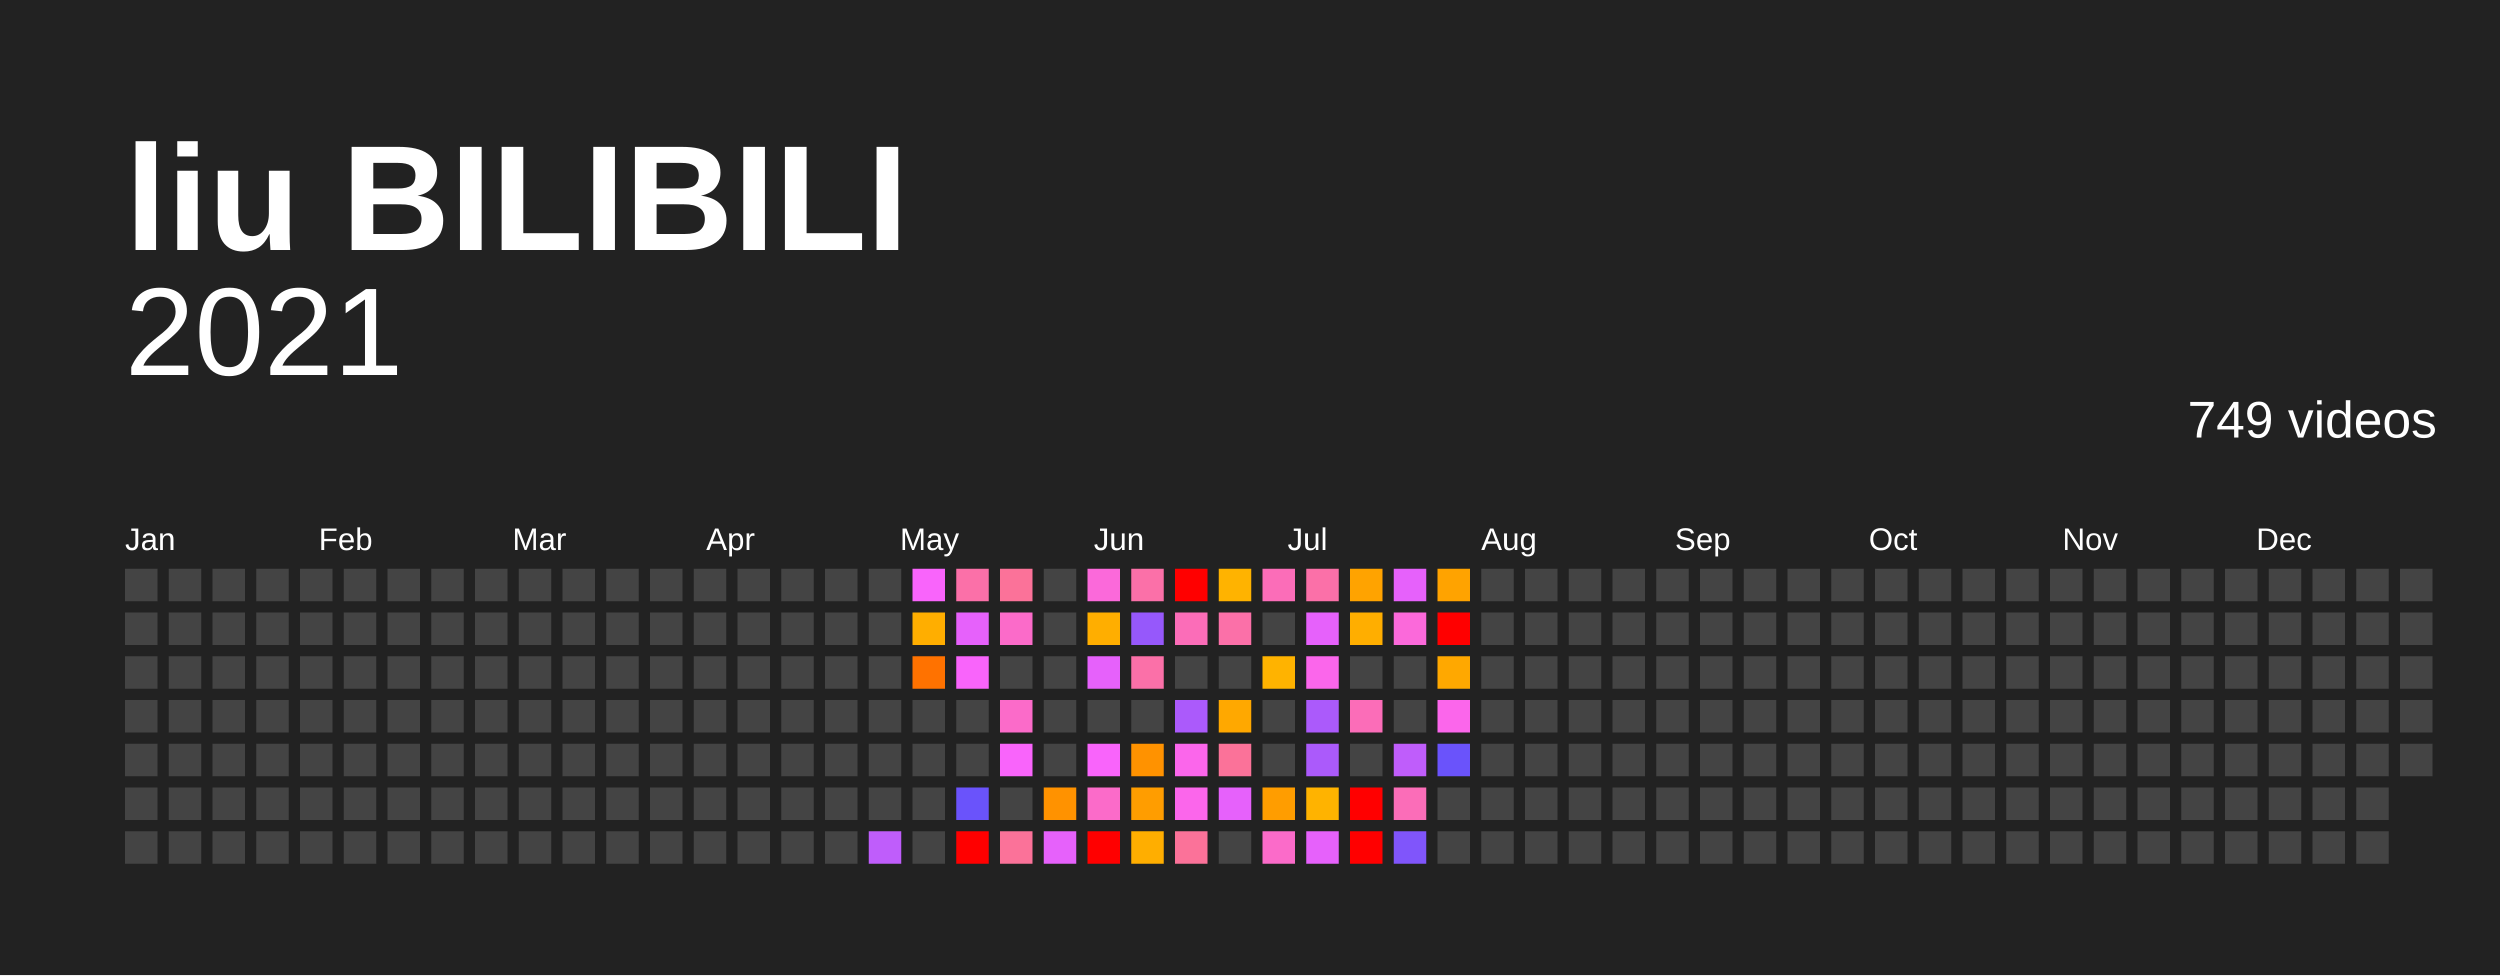
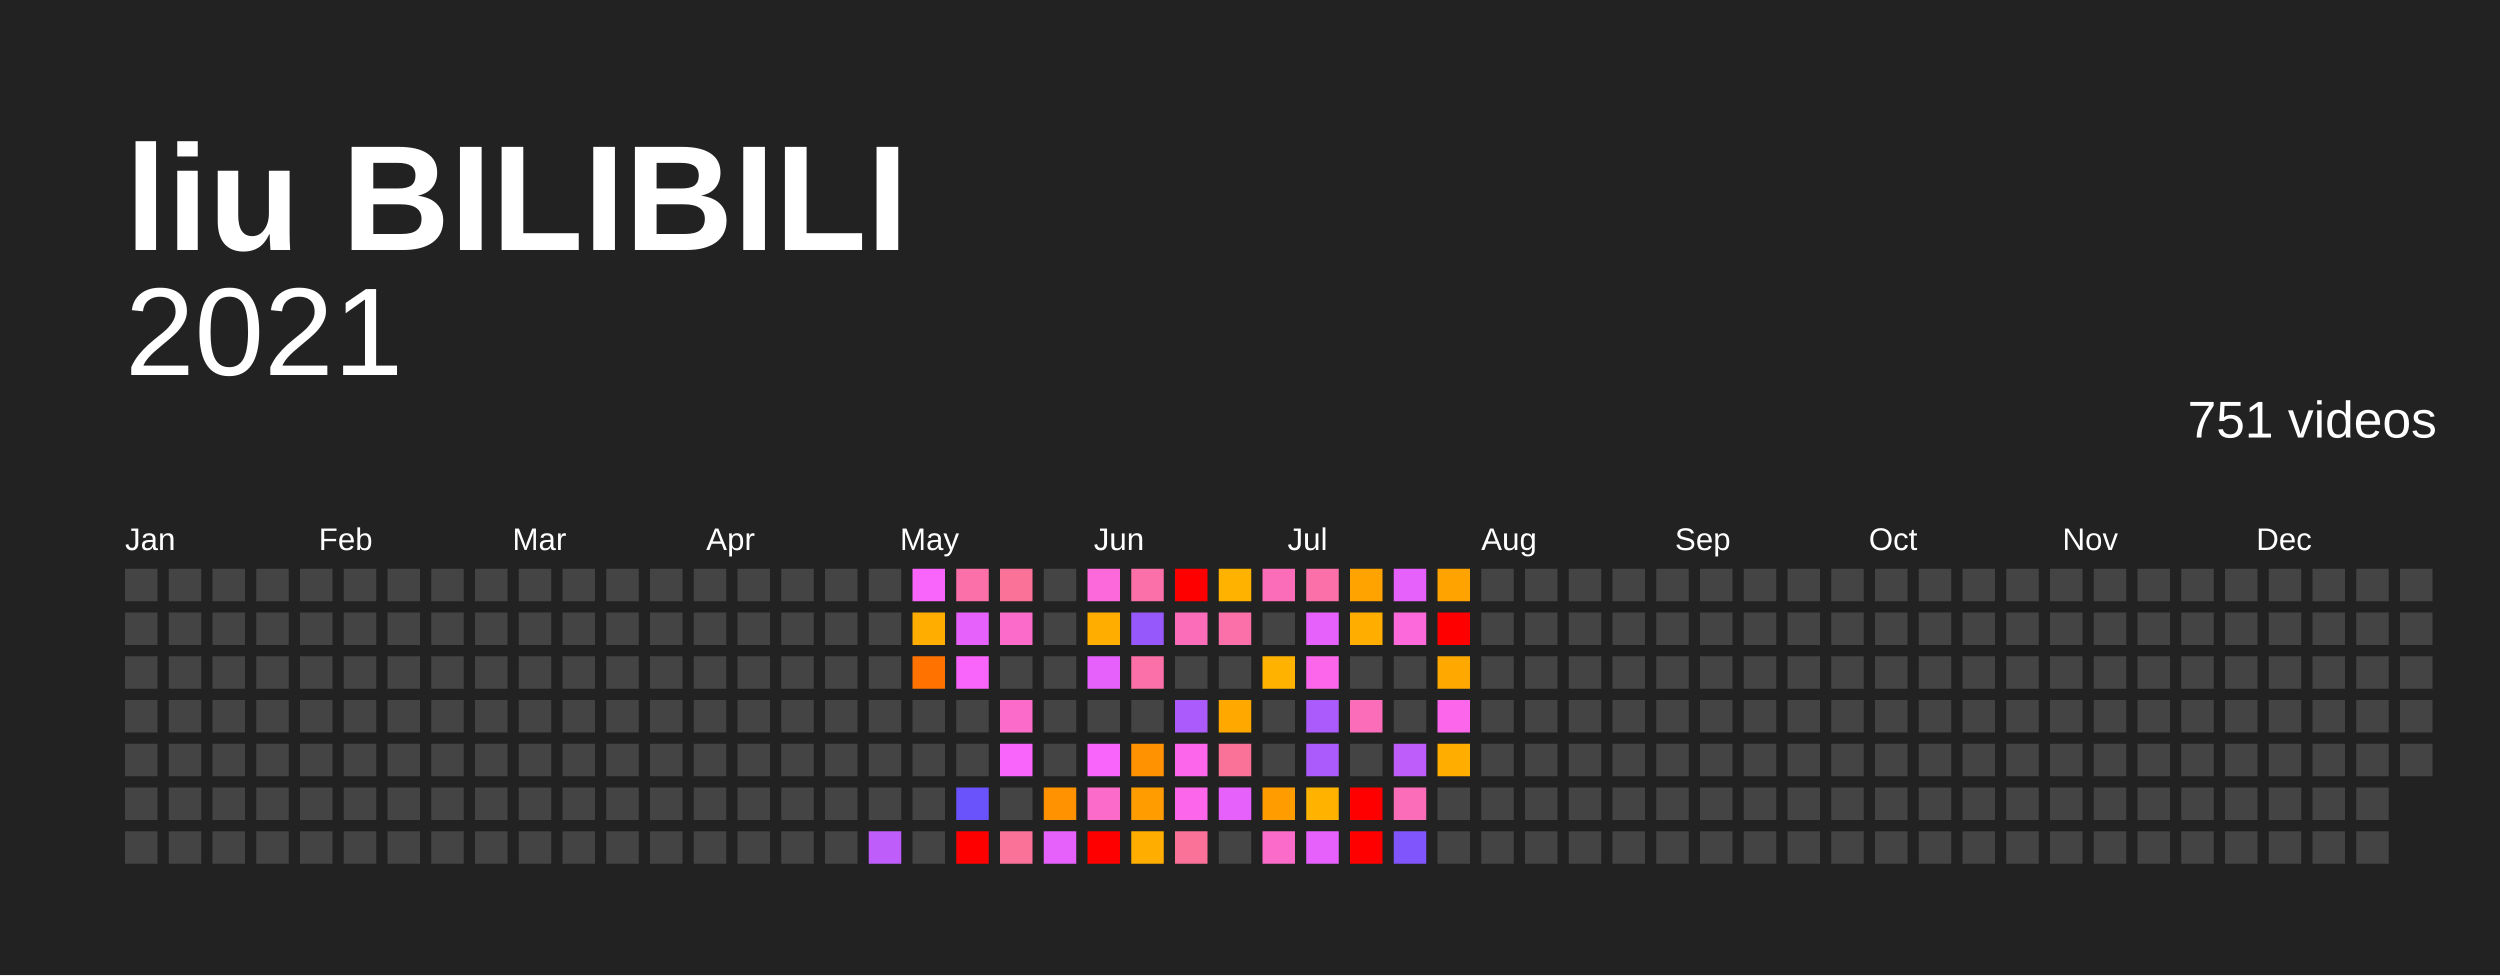
<svg xmlns="http://www.w3.org/2000/svg" baseProfile="full" height="78mm" version="1.1" viewBox="0,0,200,78" width="200mm">
  <defs />
  <rect fill="#222222" height="78" width="200" x="0" y="0" />
  <text fill="#FFFFFF" style="font-size:12px; font-family:Arial; font-weight:bold;" x="10" y="20">liu BILIBILI</text>
  <text alignment-baseline="hanging" fill="#FFFFFF" style="font-size:10.0px; font-family:Arial;" x="10" y="30">2021</text>
-   <text alignment-baseline="hanging" fill="#FFFFFF" style="font-size:4.125px; font-family:Arial;" x="175" y="35">749 videos</text>
+   <text alignment-baseline="hanging" fill="#FFFFFF" style="font-size:4.125px; font-family:Arial;" x="175" y="35">751 videos</text>
  <text fill="#FFFFFF" style="font-size:2.5px; font-family:Arial" x="10.0" y="44">Jan</text>
  <text fill="#FFFFFF" style="font-size:2.5px; font-family:Arial" x="25.5" y="44">Feb</text>
  <text fill="#FFFFFF" style="font-size:2.5px; font-family:Arial" x="41.0" y="44">Mar</text>
  <text fill="#FFFFFF" style="font-size:2.5px; font-family:Arial" x="56.5" y="44">Apr</text>
  <text fill="#FFFFFF" style="font-size:2.5px; font-family:Arial" x="72.0" y="44">May</text>
  <text fill="#FFFFFF" style="font-size:2.5px; font-family:Arial" x="87.5" y="44">Jun</text>
  <text fill="#FFFFFF" style="font-size:2.5px; font-family:Arial" x="103.0" y="44">Jul</text>
  <text fill="#FFFFFF" style="font-size:2.5px; font-family:Arial" x="118.5" y="44">Aug</text>
  <text fill="#FFFFFF" style="font-size:2.5px; font-family:Arial" x="134.0" y="44">Sep</text>
  <text fill="#FFFFFF" style="font-size:2.5px; font-family:Arial" x="149.5" y="44">Oct</text>
  <text fill="#FFFFFF" style="font-size:2.5px; font-family:Arial" x="165.0" y="44">Nov</text>
  <text fill="#FFFFFF" style="font-size:2.5px; font-family:Arial" x="180.5" y="44">Dec</text>
  <rect fill="#444444" height="2.6" width="2.6" x="10.0" y="45.5" />
  <rect fill="#444444" height="2.6" width="2.6" x="10.0" y="49.0" />
  <rect fill="#444444" height="2.6" width="2.6" x="10.0" y="52.5" />
  <rect fill="#444444" height="2.6" width="2.6" x="10.0" y="56.0" />
  <rect fill="#444444" height="2.6" width="2.6" x="10.0" y="59.5" />
  <rect fill="#444444" height="2.6" width="2.6" x="10.0" y="63.0" />
  <rect fill="#444444" height="2.6" width="2.6" x="10.0" y="66.5" />
  <rect fill="#444444" height="2.6" width="2.6" x="13.5" y="45.5" />
  <rect fill="#444444" height="2.6" width="2.6" x="13.5" y="49.0" />
  <rect fill="#444444" height="2.6" width="2.6" x="13.5" y="52.5" />
  <rect fill="#444444" height="2.6" width="2.6" x="13.5" y="56.0" />
  <rect fill="#444444" height="2.6" width="2.6" x="13.5" y="59.5" />
  <rect fill="#444444" height="2.6" width="2.6" x="13.5" y="63.0" />
  <rect fill="#444444" height="2.6" width="2.6" x="13.5" y="66.5" />
  <rect fill="#444444" height="2.6" width="2.6" x="17.0" y="45.5" />
  <rect fill="#444444" height="2.6" width="2.6" x="17.0" y="49.0" />
  <rect fill="#444444" height="2.6" width="2.6" x="17.0" y="52.5" />
  <rect fill="#444444" height="2.6" width="2.6" x="17.0" y="56.0" />
  <rect fill="#444444" height="2.6" width="2.6" x="17.0" y="59.5" />
  <rect fill="#444444" height="2.6" width="2.6" x="17.0" y="63.0" />
  <rect fill="#444444" height="2.6" width="2.6" x="17.0" y="66.5" />
  <rect fill="#444444" height="2.6" width="2.6" x="20.5" y="45.5" />
  <rect fill="#444444" height="2.6" width="2.6" x="20.5" y="49.0" />
  <rect fill="#444444" height="2.6" width="2.6" x="20.5" y="52.5" />
  <rect fill="#444444" height="2.6" width="2.6" x="20.5" y="56.0" />
  <rect fill="#444444" height="2.6" width="2.6" x="20.5" y="59.5" />
  <rect fill="#444444" height="2.6" width="2.6" x="20.5" y="63.0" />
  <rect fill="#444444" height="2.6" width="2.6" x="20.5" y="66.5" />
  <rect fill="#444444" height="2.6" width="2.6" x="24.0" y="45.5" />
  <rect fill="#444444" height="2.6" width="2.6" x="24.0" y="49.0" />
  <rect fill="#444444" height="2.6" width="2.6" x="24.0" y="52.5" />
  <rect fill="#444444" height="2.6" width="2.6" x="24.0" y="56.0" />
  <rect fill="#444444" height="2.6" width="2.6" x="24.0" y="59.5" />
  <rect fill="#444444" height="2.6" width="2.6" x="24.0" y="63.0" />
  <rect fill="#444444" height="2.6" width="2.6" x="24.0" y="66.5" />
  <rect fill="#444444" height="2.6" width="2.6" x="27.5" y="45.5" />
  <rect fill="#444444" height="2.6" width="2.6" x="27.5" y="49.0" />
  <rect fill="#444444" height="2.6" width="2.6" x="27.5" y="52.5" />
  <rect fill="#444444" height="2.6" width="2.6" x="27.5" y="56.0" />
  <rect fill="#444444" height="2.6" width="2.6" x="27.5" y="59.5" />
  <rect fill="#444444" height="2.6" width="2.6" x="27.5" y="63.0" />
  <rect fill="#444444" height="2.6" width="2.6" x="27.5" y="66.5" />
  <rect fill="#444444" height="2.6" width="2.6" x="31.0" y="45.5" />
  <rect fill="#444444" height="2.6" width="2.6" x="31.0" y="49.0" />
  <rect fill="#444444" height="2.6" width="2.6" x="31.0" y="52.5" />
  <rect fill="#444444" height="2.6" width="2.6" x="31.0" y="56.0" />
  <rect fill="#444444" height="2.6" width="2.6" x="31.0" y="59.5" />
  <rect fill="#444444" height="2.6" width="2.6" x="31.0" y="63.0" />
  <rect fill="#444444" height="2.6" width="2.6" x="31.0" y="66.5" />
  <rect fill="#444444" height="2.6" width="2.6" x="34.5" y="45.5" />
  <rect fill="#444444" height="2.6" width="2.6" x="34.5" y="49.0" />
  <rect fill="#444444" height="2.6" width="2.6" x="34.5" y="52.5" />
  <rect fill="#444444" height="2.6" width="2.6" x="34.5" y="56.0" />
  <rect fill="#444444" height="2.6" width="2.6" x="34.5" y="59.5" />
  <rect fill="#444444" height="2.6" width="2.6" x="34.5" y="63.0" />
  <rect fill="#444444" height="2.6" width="2.6" x="34.5" y="66.5" />
  <rect fill="#444444" height="2.6" width="2.6" x="38.0" y="45.5" />
  <rect fill="#444444" height="2.6" width="2.6" x="38.0" y="49.0" />
  <rect fill="#444444" height="2.6" width="2.6" x="38.0" y="52.5" />
  <rect fill="#444444" height="2.6" width="2.6" x="38.0" y="56.0" />
  <rect fill="#444444" height="2.6" width="2.6" x="38.0" y="59.5" />
  <rect fill="#444444" height="2.6" width="2.6" x="38.0" y="63.0" />
  <rect fill="#444444" height="2.6" width="2.6" x="38.0" y="66.5" />
  <rect fill="#444444" height="2.6" width="2.6" x="41.5" y="45.5" />
  <rect fill="#444444" height="2.6" width="2.6" x="41.5" y="49.0" />
  <rect fill="#444444" height="2.6" width="2.6" x="41.5" y="52.5" />
  <rect fill="#444444" height="2.6" width="2.6" x="41.5" y="56.0" />
  <rect fill="#444444" height="2.6" width="2.6" x="41.5" y="59.5" />
  <rect fill="#444444" height="2.6" width="2.6" x="41.5" y="63.0" />
  <rect fill="#444444" height="2.6" width="2.6" x="41.5" y="66.5" />
  <rect fill="#444444" height="2.6" width="2.6" x="45.0" y="45.5" />
  <rect fill="#444444" height="2.6" width="2.6" x="45.0" y="49.0" />
  <rect fill="#444444" height="2.6" width="2.6" x="45.0" y="52.5" />
  <rect fill="#444444" height="2.6" width="2.6" x="45.0" y="56.0" />
  <rect fill="#444444" height="2.6" width="2.6" x="45.0" y="59.5" />
  <rect fill="#444444" height="2.6" width="2.6" x="45.0" y="63.0" />
  <rect fill="#444444" height="2.6" width="2.6" x="45.0" y="66.5" />
  <rect fill="#444444" height="2.6" width="2.6" x="48.5" y="45.5" />
  <rect fill="#444444" height="2.6" width="2.6" x="48.5" y="49.0" />
  <rect fill="#444444" height="2.6" width="2.6" x="48.5" y="52.5" />
  <rect fill="#444444" height="2.6" width="2.6" x="48.5" y="56.0" />
  <rect fill="#444444" height="2.6" width="2.6" x="48.5" y="59.5" />
  <rect fill="#444444" height="2.6" width="2.6" x="48.5" y="63.0" />
  <rect fill="#444444" height="2.6" width="2.6" x="48.5" y="66.5" />
  <rect fill="#444444" height="2.6" width="2.6" x="52.0" y="45.5" />
  <rect fill="#444444" height="2.6" width="2.6" x="52.0" y="49.0" />
  <rect fill="#444444" height="2.6" width="2.6" x="52.0" y="52.5" />
  <rect fill="#444444" height="2.6" width="2.6" x="52.0" y="56.0" />
  <rect fill="#444444" height="2.6" width="2.6" x="52.0" y="59.5" />
  <rect fill="#444444" height="2.6" width="2.6" x="52.0" y="63.0" />
  <rect fill="#444444" height="2.6" width="2.6" x="52.0" y="66.5" />
  <rect fill="#444444" height="2.6" width="2.6" x="55.5" y="45.5" />
  <rect fill="#444444" height="2.6" width="2.6" x="55.5" y="49.0" />
  <rect fill="#444444" height="2.6" width="2.6" x="55.5" y="52.5" />
  <rect fill="#444444" height="2.6" width="2.6" x="55.5" y="56.0" />
  <rect fill="#444444" height="2.6" width="2.6" x="55.5" y="59.5" />
  <rect fill="#444444" height="2.6" width="2.6" x="55.5" y="63.0" />
  <rect fill="#444444" height="2.6" width="2.6" x="55.5" y="66.5" />
  <rect fill="#444444" height="2.6" width="2.6" x="59.0" y="45.5" />
  <rect fill="#444444" height="2.6" width="2.6" x="59.0" y="49.0" />
  <rect fill="#444444" height="2.6" width="2.6" x="59.0" y="52.5" />
  <rect fill="#444444" height="2.6" width="2.6" x="59.0" y="56.0" />
  <rect fill="#444444" height="2.6" width="2.6" x="59.0" y="59.5" />
  <rect fill="#444444" height="2.6" width="2.6" x="59.0" y="63.0" />
  <rect fill="#444444" height="2.6" width="2.6" x="59.0" y="66.5" />
  <rect fill="#444444" height="2.6" width="2.6" x="62.5" y="45.5" />
  <rect fill="#444444" height="2.6" width="2.6" x="62.5" y="49.0" />
  <rect fill="#444444" height="2.6" width="2.6" x="62.5" y="52.5" />
  <rect fill="#444444" height="2.6" width="2.6" x="62.5" y="56.0" />
  <rect fill="#444444" height="2.6" width="2.6" x="62.5" y="59.5" />
  <rect fill="#444444" height="2.6" width="2.6" x="62.5" y="63.0" />
  <rect fill="#444444" height="2.6" width="2.6" x="62.5" y="66.5" />
  <rect fill="#444444" height="2.6" width="2.6" x="66.0" y="45.5" />
  <rect fill="#444444" height="2.6" width="2.6" x="66.0" y="49.0" />
  <rect fill="#444444" height="2.6" width="2.6" x="66.0" y="52.5" />
  <rect fill="#444444" height="2.6" width="2.6" x="66.0" y="56.0" />
  <rect fill="#444444" height="2.6" width="2.6" x="66.0" y="59.5" />
  <rect fill="#444444" height="2.6" width="2.6" x="66.0" y="63.0" />
  <rect fill="#444444" height="2.6" width="2.6" x="66.0" y="66.5" />
  <rect fill="#444444" height="2.6" width="2.6" x="69.5" y="45.5" />
  <rect fill="#444444" height="2.6" width="2.6" x="69.5" y="49.0" />
  <rect fill="#444444" height="2.6" width="2.6" x="69.5" y="52.5" />
  <rect fill="#444444" height="2.6" width="2.6" x="69.5" y="56.0" />
  <rect fill="#444444" height="2.6" width="2.6" x="69.5" y="59.5" />
  <rect fill="#444444" height="2.6" width="2.6" x="69.5" y="63.0" />
  <rect fill="#bf5dfb" height="2.6" width="2.6" x="69.5" y="66.5" />
  <rect fill="#f964fb" height="2.6" width="2.6" x="73.0" y="45.5" />
  <rect fill="#ffae00" height="2.6" width="2.6" x="73.0" y="49.0" />
  <rect fill="#ff7200" height="2.6" width="2.6" x="73.0" y="52.5" />
  <rect fill="#444444" height="2.6" width="2.6" x="73.0" y="56.0" />
  <rect fill="#444444" height="2.6" width="2.6" x="73.0" y="59.5" />
  <rect fill="#444444" height="2.6" width="2.6" x="73.0" y="63.0" />
  <rect fill="#444444" height="2.6" width="2.6" x="73.0" y="66.5" />
  <rect fill="#fb70a8" height="2.6" width="2.6" x="76.5" y="45.5" />
  <rect fill="#e661fb" height="2.6" width="2.6" x="76.5" y="49.0" />
  <rect fill="#f964fb" height="2.6" width="2.6" x="76.5" y="52.5" />
  <rect fill="#444444" height="2.6" width="2.6" x="76.5" y="56.0" />
  <rect fill="#444444" height="2.6" width="2.6" x="76.5" y="59.5" />
  <rect fill="#6a53fb" height="2.6" width="2.6" x="76.5" y="63.0" />
  <rect fill="red" height="2.6" width="2.6" x="76.5" y="66.5" />
  <rect fill="#fb7299" height="2.6" width="2.6" x="80.0" y="45.5" />
  <rect fill="#fb6bc9" height="2.6" width="2.6" x="80.0" y="49.0" />
  <rect fill="#444444" height="2.6" width="2.6" x="80.0" y="52.5" />
  <rect fill="#fb6bc9" height="2.6" width="2.6" x="80.0" y="56.0" />
  <rect fill="#f964fb" height="2.6" width="2.6" x="80.0" y="59.5" />
  <rect fill="#444444" height="2.6" width="2.6" x="80.0" y="63.0" />
  <rect fill="#fb7299" height="2.6" width="2.6" x="80.0" y="66.5" />
  <rect fill="#444444" height="2.6" width="2.6" x="83.5" y="45.5" />
  <rect fill="#444444" height="2.6" width="2.6" x="83.5" y="49.0" />
  <rect fill="#444444" height="2.6" width="2.6" x="83.5" y="52.5" />
  <rect fill="#444444" height="2.6" width="2.6" x="83.5" y="56.0" />
  <rect fill="#444444" height="2.6" width="2.6" x="83.5" y="59.5" />
  <rect fill="#ff9200" height="2.6" width="2.6" x="83.5" y="63.0" />
  <rect fill="#e661fb" height="2.6" width="2.6" x="83.5" y="66.5" />
  <rect fill="#fb69da" height="2.6" width="2.6" x="87.0" y="45.5" />
  <rect fill="#ffae00" height="2.6" width="2.6" x="87.0" y="49.0" />
  <rect fill="#e661fb" height="2.6" width="2.6" x="87.0" y="52.5" />
  <rect fill="#444444" height="2.6" width="2.6" x="87.0" y="56.0" />
  <rect fill="#f964fb" height="2.6" width="2.6" x="87.0" y="59.5" />
  <rect fill="#fb6bc9" height="2.6" width="2.6" x="87.0" y="63.0" />
  <rect fill="red" height="2.6" width="2.6" x="87.0" y="66.5" />
  <rect fill="#fb70a8" height="2.6" width="2.6" x="90.5" y="45.5" />
  <rect fill="#9658fb" height="2.6" width="2.6" x="90.5" y="49.0" />
  <rect fill="#fb70a8" height="2.6" width="2.6" x="90.5" y="52.5" />
  <rect fill="#444444" height="2.6" width="2.6" x="90.5" y="56.0" />
  <rect fill="#ff9200" height="2.6" width="2.6" x="90.5" y="59.5" />
  <rect fill="#ff9d00" height="2.6" width="2.6" x="90.5" y="63.0" />
  <rect fill="#ffae00" height="2.6" width="2.6" x="90.5" y="66.5" />
  <rect fill="red" height="2.6" width="2.6" x="94.0" y="45.5" />
  <rect fill="#fb6db8" height="2.6" width="2.6" x="94.0" y="49.0" />
  <rect fill="#444444" height="2.6" width="2.6" x="94.0" y="52.5" />
  <rect fill="#ab5afb" height="2.6" width="2.6" x="94.0" y="56.0" />
  <rect fill="#fb66eb" height="2.6" width="2.6" x="94.0" y="59.5" />
  <rect fill="#fb66eb" height="2.6" width="2.6" x="94.0" y="63.0" />
  <rect fill="#fb7299" height="2.6" width="2.6" x="94.0" y="66.5" />
  <rect fill="#ffb300" height="2.6" width="2.6" x="97.5" y="45.5" />
  <rect fill="#fb70a8" height="2.6" width="2.6" x="97.5" y="49.0" />
  <rect fill="#444444" height="2.6" width="2.6" x="97.5" y="52.5" />
  <rect fill="#ffa800" height="2.6" width="2.6" x="97.5" y="56.0" />
  <rect fill="#fb7299" height="2.6" width="2.6" x="97.5" y="59.5" />
  <rect fill="#e661fb" height="2.6" width="2.6" x="97.5" y="63.0" />
  <rect fill="#444444" height="2.6" width="2.6" x="97.5" y="66.5" />
  <rect fill="#fb6db8" height="2.6" width="2.6" x="101.0" y="45.5" />
  <rect fill="#444444" height="2.6" width="2.6" x="101.0" y="49.0" />
  <rect fill="#ffb300" height="2.6" width="2.6" x="101.0" y="52.5" />
  <rect fill="#444444" height="2.6" width="2.6" x="101.0" y="56.0" />
  <rect fill="#444444" height="2.6" width="2.6" x="101.0" y="59.5" />
  <rect fill="#ff9d00" height="2.6" width="2.6" x="101.0" y="63.0" />
  <rect fill="#fb6bc9" height="2.6" width="2.6" x="101.0" y="66.5" />
  <rect fill="#fb70a8" height="2.6" width="2.6" x="104.5" y="45.5" />
  <rect fill="#e661fb" height="2.6" width="2.6" x="104.5" y="49.0" />
  <rect fill="#fb66eb" height="2.6" width="2.6" x="104.5" y="52.5" />
  <rect fill="#ab5afb" height="2.6" width="2.6" x="104.5" y="56.0" />
  <rect fill="#ab5afb" height="2.6" width="2.6" x="104.5" y="59.5" />
  <rect fill="#ffb300" height="2.6" width="2.6" x="104.5" y="63.0" />
  <rect fill="#e661fb" height="2.6" width="2.6" x="104.5" y="66.5" />
  <rect fill="#ffa300" height="2.6" width="2.6" x="108.0" y="45.5" />
  <rect fill="#ffae00" height="2.6" width="2.6" x="108.0" y="49.0" />
  <rect fill="#444444" height="2.6" width="2.6" x="108.0" y="52.5" />
  <rect fill="#fb6db8" height="2.6" width="2.6" x="108.0" y="56.0" />
  <rect fill="#444444" height="2.6" width="2.6" x="108.0" y="59.5" />
  <rect fill="red" height="2.6" width="2.6" x="108.0" y="63.0" />
  <rect fill="red" height="2.6" width="2.6" x="108.0" y="66.5" />
  <rect fill="#e661fb" height="2.6" width="2.6" x="111.5" y="45.5" />
  <rect fill="#fb69da" height="2.6" width="2.6" x="111.5" y="49.0" />
  <rect fill="#444444" height="2.6" width="2.6" x="111.5" y="52.5" />
  <rect fill="#444444" height="2.6" width="2.6" x="111.5" y="56.0" />
  <rect fill="#bf5dfb" height="2.6" width="2.6" x="111.5" y="59.5" />
  <rect fill="#fb6db8" height="2.6" width="2.6" x="111.5" y="63.0" />
  <rect fill="#8055fb" height="2.6" width="2.6" x="111.5" y="66.5" />
  <rect fill="#ffa300" height="2.6" width="2.6" x="115.0" y="45.5" />
  <rect fill="red" height="2.6" width="2.6" x="115.0" y="49.0" />
  <rect fill="#ffa800" height="2.6" width="2.6" x="115.0" y="52.5" />
  <rect fill="#fb66eb" height="2.6" width="2.6" x="115.0" y="56.0" />
-   <rect fill="#6a53fb" height="2.6" width="2.6" x="115.0" y="59.5" />
+   <rect fill="#ffae00" height="2.6" width="2.6" x="115.0" y="59.5" />
  <rect fill="#444444" height="2.6" width="2.6" x="115.0" y="63.0" />
  <rect fill="#444444" height="2.6" width="2.6" x="115.0" y="66.5" />
  <rect fill="#444444" height="2.6" width="2.6" x="118.5" y="45.5" />
  <rect fill="#444444" height="2.6" width="2.6" x="118.5" y="49.0" />
  <rect fill="#444444" height="2.6" width="2.6" x="118.5" y="52.5" />
  <rect fill="#444444" height="2.6" width="2.6" x="118.5" y="56.0" />
  <rect fill="#444444" height="2.6" width="2.6" x="118.5" y="59.5" />
  <rect fill="#444444" height="2.6" width="2.6" x="118.5" y="63.0" />
  <rect fill="#444444" height="2.6" width="2.6" x="118.5" y="66.5" />
  <rect fill="#444444" height="2.6" width="2.6" x="122.0" y="45.5" />
  <rect fill="#444444" height="2.6" width="2.6" x="122.0" y="49.0" />
  <rect fill="#444444" height="2.6" width="2.6" x="122.0" y="52.5" />
  <rect fill="#444444" height="2.6" width="2.6" x="122.0" y="56.0" />
  <rect fill="#444444" height="2.6" width="2.6" x="122.0" y="59.5" />
  <rect fill="#444444" height="2.6" width="2.6" x="122.0" y="63.0" />
  <rect fill="#444444" height="2.6" width="2.6" x="122.0" y="66.5" />
  <rect fill="#444444" height="2.6" width="2.6" x="125.5" y="45.5" />
  <rect fill="#444444" height="2.6" width="2.6" x="125.5" y="49.0" />
  <rect fill="#444444" height="2.6" width="2.6" x="125.5" y="52.5" />
  <rect fill="#444444" height="2.6" width="2.6" x="125.5" y="56.0" />
  <rect fill="#444444" height="2.6" width="2.6" x="125.5" y="59.5" />
  <rect fill="#444444" height="2.6" width="2.6" x="125.5" y="63.0" />
  <rect fill="#444444" height="2.6" width="2.6" x="125.5" y="66.5" />
  <rect fill="#444444" height="2.6" width="2.6" x="129.0" y="45.5" />
  <rect fill="#444444" height="2.6" width="2.6" x="129.0" y="49.0" />
  <rect fill="#444444" height="2.6" width="2.6" x="129.0" y="52.5" />
  <rect fill="#444444" height="2.6" width="2.6" x="129.0" y="56.0" />
  <rect fill="#444444" height="2.6" width="2.6" x="129.0" y="59.5" />
  <rect fill="#444444" height="2.6" width="2.6" x="129.0" y="63.0" />
  <rect fill="#444444" height="2.6" width="2.6" x="129.0" y="66.5" />
  <rect fill="#444444" height="2.6" width="2.6" x="132.5" y="45.5" />
  <rect fill="#444444" height="2.6" width="2.6" x="132.5" y="49.0" />
  <rect fill="#444444" height="2.6" width="2.6" x="132.5" y="52.5" />
  <rect fill="#444444" height="2.6" width="2.6" x="132.5" y="56.0" />
  <rect fill="#444444" height="2.6" width="2.6" x="132.5" y="59.5" />
  <rect fill="#444444" height="2.6" width="2.6" x="132.5" y="63.0" />
  <rect fill="#444444" height="2.6" width="2.6" x="132.5" y="66.5" />
  <rect fill="#444444" height="2.6" width="2.6" x="136.0" y="45.5" />
  <rect fill="#444444" height="2.6" width="2.6" x="136.0" y="49.0" />
  <rect fill="#444444" height="2.6" width="2.6" x="136.0" y="52.5" />
  <rect fill="#444444" height="2.6" width="2.6" x="136.0" y="56.0" />
  <rect fill="#444444" height="2.6" width="2.6" x="136.0" y="59.5" />
  <rect fill="#444444" height="2.6" width="2.6" x="136.0" y="63.0" />
  <rect fill="#444444" height="2.6" width="2.6" x="136.0" y="66.5" />
  <rect fill="#444444" height="2.6" width="2.6" x="139.5" y="45.5" />
  <rect fill="#444444" height="2.6" width="2.6" x="139.5" y="49.0" />
  <rect fill="#444444" height="2.6" width="2.6" x="139.5" y="52.5" />
  <rect fill="#444444" height="2.6" width="2.6" x="139.5" y="56.0" />
  <rect fill="#444444" height="2.6" width="2.6" x="139.5" y="59.5" />
  <rect fill="#444444" height="2.6" width="2.6" x="139.5" y="63.0" />
  <rect fill="#444444" height="2.6" width="2.6" x="139.5" y="66.5" />
  <rect fill="#444444" height="2.6" width="2.6" x="143.0" y="45.5" />
  <rect fill="#444444" height="2.6" width="2.6" x="143.0" y="49.0" />
  <rect fill="#444444" height="2.6" width="2.6" x="143.0" y="52.5" />
  <rect fill="#444444" height="2.6" width="2.6" x="143.0" y="56.0" />
  <rect fill="#444444" height="2.6" width="2.6" x="143.0" y="59.5" />
  <rect fill="#444444" height="2.6" width="2.6" x="143.0" y="63.0" />
  <rect fill="#444444" height="2.6" width="2.6" x="143.0" y="66.5" />
  <rect fill="#444444" height="2.6" width="2.6" x="146.5" y="45.5" />
  <rect fill="#444444" height="2.6" width="2.6" x="146.5" y="49.0" />
  <rect fill="#444444" height="2.6" width="2.6" x="146.5" y="52.5" />
  <rect fill="#444444" height="2.6" width="2.6" x="146.5" y="56.0" />
  <rect fill="#444444" height="2.6" width="2.6" x="146.5" y="59.5" />
  <rect fill="#444444" height="2.6" width="2.6" x="146.5" y="63.0" />
  <rect fill="#444444" height="2.6" width="2.6" x="146.5" y="66.5" />
  <rect fill="#444444" height="2.6" width="2.6" x="150.0" y="45.5" />
  <rect fill="#444444" height="2.6" width="2.6" x="150.0" y="49.0" />
  <rect fill="#444444" height="2.6" width="2.6" x="150.0" y="52.5" />
  <rect fill="#444444" height="2.6" width="2.6" x="150.0" y="56.0" />
  <rect fill="#444444" height="2.6" width="2.6" x="150.0" y="59.5" />
  <rect fill="#444444" height="2.6" width="2.6" x="150.0" y="63.0" />
  <rect fill="#444444" height="2.6" width="2.6" x="150.0" y="66.5" />
  <rect fill="#444444" height="2.6" width="2.6" x="153.5" y="45.5" />
  <rect fill="#444444" height="2.6" width="2.6" x="153.5" y="49.0" />
  <rect fill="#444444" height="2.6" width="2.6" x="153.5" y="52.5" />
  <rect fill="#444444" height="2.6" width="2.6" x="153.5" y="56.0" />
  <rect fill="#444444" height="2.6" width="2.6" x="153.5" y="59.5" />
  <rect fill="#444444" height="2.6" width="2.6" x="153.5" y="63.0" />
  <rect fill="#444444" height="2.6" width="2.6" x="153.5" y="66.5" />
  <rect fill="#444444" height="2.6" width="2.6" x="157.0" y="45.5" />
  <rect fill="#444444" height="2.6" width="2.6" x="157.0" y="49.0" />
  <rect fill="#444444" height="2.6" width="2.6" x="157.0" y="52.5" />
  <rect fill="#444444" height="2.6" width="2.6" x="157.0" y="56.0" />
  <rect fill="#444444" height="2.6" width="2.6" x="157.0" y="59.5" />
  <rect fill="#444444" height="2.6" width="2.6" x="157.0" y="63.0" />
  <rect fill="#444444" height="2.6" width="2.6" x="157.0" y="66.5" />
  <rect fill="#444444" height="2.6" width="2.6" x="160.5" y="45.5" />
  <rect fill="#444444" height="2.6" width="2.6" x="160.5" y="49.0" />
  <rect fill="#444444" height="2.6" width="2.6" x="160.5" y="52.5" />
  <rect fill="#444444" height="2.6" width="2.6" x="160.5" y="56.0" />
  <rect fill="#444444" height="2.6" width="2.6" x="160.5" y="59.5" />
  <rect fill="#444444" height="2.6" width="2.6" x="160.5" y="63.0" />
  <rect fill="#444444" height="2.6" width="2.6" x="160.5" y="66.5" />
  <rect fill="#444444" height="2.6" width="2.6" x="164.0" y="45.5" />
  <rect fill="#444444" height="2.6" width="2.6" x="164.0" y="49.0" />
  <rect fill="#444444" height="2.6" width="2.6" x="164.0" y="52.5" />
  <rect fill="#444444" height="2.6" width="2.6" x="164.0" y="56.0" />
  <rect fill="#444444" height="2.6" width="2.6" x="164.0" y="59.5" />
  <rect fill="#444444" height="2.6" width="2.6" x="164.0" y="63.0" />
  <rect fill="#444444" height="2.6" width="2.6" x="164.0" y="66.5" />
  <rect fill="#444444" height="2.6" width="2.6" x="167.5" y="45.5" />
  <rect fill="#444444" height="2.6" width="2.6" x="167.5" y="49.0" />
  <rect fill="#444444" height="2.6" width="2.6" x="167.5" y="52.5" />
  <rect fill="#444444" height="2.6" width="2.6" x="167.5" y="56.0" />
  <rect fill="#444444" height="2.6" width="2.6" x="167.5" y="59.5" />
  <rect fill="#444444" height="2.6" width="2.6" x="167.5" y="63.0" />
  <rect fill="#444444" height="2.6" width="2.6" x="167.5" y="66.5" />
  <rect fill="#444444" height="2.6" width="2.6" x="171.0" y="45.5" />
  <rect fill="#444444" height="2.6" width="2.6" x="171.0" y="49.0" />
  <rect fill="#444444" height="2.6" width="2.6" x="171.0" y="52.5" />
  <rect fill="#444444" height="2.6" width="2.6" x="171.0" y="56.0" />
  <rect fill="#444444" height="2.6" width="2.6" x="171.0" y="59.5" />
  <rect fill="#444444" height="2.6" width="2.6" x="171.0" y="63.0" />
  <rect fill="#444444" height="2.6" width="2.6" x="171.0" y="66.5" />
  <rect fill="#444444" height="2.6" width="2.6" x="174.5" y="45.5" />
  <rect fill="#444444" height="2.6" width="2.6" x="174.5" y="49.0" />
  <rect fill="#444444" height="2.6" width="2.6" x="174.5" y="52.5" />
  <rect fill="#444444" height="2.6" width="2.6" x="174.5" y="56.0" />
  <rect fill="#444444" height="2.6" width="2.6" x="174.5" y="59.5" />
  <rect fill="#444444" height="2.6" width="2.6" x="174.5" y="63.0" />
  <rect fill="#444444" height="2.6" width="2.6" x="174.5" y="66.5" />
  <rect fill="#444444" height="2.6" width="2.6" x="178.0" y="45.5" />
  <rect fill="#444444" height="2.6" width="2.6" x="178.0" y="49.0" />
  <rect fill="#444444" height="2.6" width="2.6" x="178.0" y="52.5" />
  <rect fill="#444444" height="2.6" width="2.6" x="178.0" y="56.0" />
  <rect fill="#444444" height="2.6" width="2.6" x="178.0" y="59.5" />
  <rect fill="#444444" height="2.6" width="2.6" x="178.0" y="63.0" />
  <rect fill="#444444" height="2.6" width="2.6" x="178.0" y="66.5" />
  <rect fill="#444444" height="2.6" width="2.6" x="181.5" y="45.5" />
  <rect fill="#444444" height="2.6" width="2.6" x="181.5" y="49.0" />
  <rect fill="#444444" height="2.6" width="2.6" x="181.5" y="52.5" />
  <rect fill="#444444" height="2.6" width="2.6" x="181.5" y="56.0" />
  <rect fill="#444444" height="2.6" width="2.6" x="181.5" y="59.5" />
  <rect fill="#444444" height="2.6" width="2.6" x="181.5" y="63.0" />
  <rect fill="#444444" height="2.6" width="2.6" x="181.5" y="66.5" />
  <rect fill="#444444" height="2.6" width="2.6" x="185.0" y="45.5" />
  <rect fill="#444444" height="2.6" width="2.6" x="185.0" y="49.0" />
  <rect fill="#444444" height="2.6" width="2.6" x="185.0" y="52.5" />
  <rect fill="#444444" height="2.6" width="2.6" x="185.0" y="56.0" />
  <rect fill="#444444" height="2.6" width="2.6" x="185.0" y="59.5" />
  <rect fill="#444444" height="2.6" width="2.6" x="185.0" y="63.0" />
  <rect fill="#444444" height="2.6" width="2.6" x="185.0" y="66.5" />
  <rect fill="#444444" height="2.6" width="2.6" x="188.5" y="45.5" />
  <rect fill="#444444" height="2.6" width="2.6" x="188.5" y="49.0" />
  <rect fill="#444444" height="2.6" width="2.6" x="188.5" y="52.5" />
  <rect fill="#444444" height="2.6" width="2.6" x="188.5" y="56.0" />
  <rect fill="#444444" height="2.6" width="2.6" x="188.5" y="59.5" />
  <rect fill="#444444" height="2.6" width="2.6" x="188.5" y="63.0" />
  <rect fill="#444444" height="2.6" width="2.6" x="188.5" y="66.5" />
  <rect fill="#444444" height="2.6" width="2.6" x="192.0" y="45.5" />
  <rect fill="#444444" height="2.6" width="2.6" x="192.0" y="49.0" />
  <rect fill="#444444" height="2.6" width="2.6" x="192.0" y="52.5" />
  <rect fill="#444444" height="2.6" width="2.6" x="192.0" y="56.0" />
  <rect fill="#444444" height="2.6" width="2.6" x="192.0" y="59.5" />
</svg>
